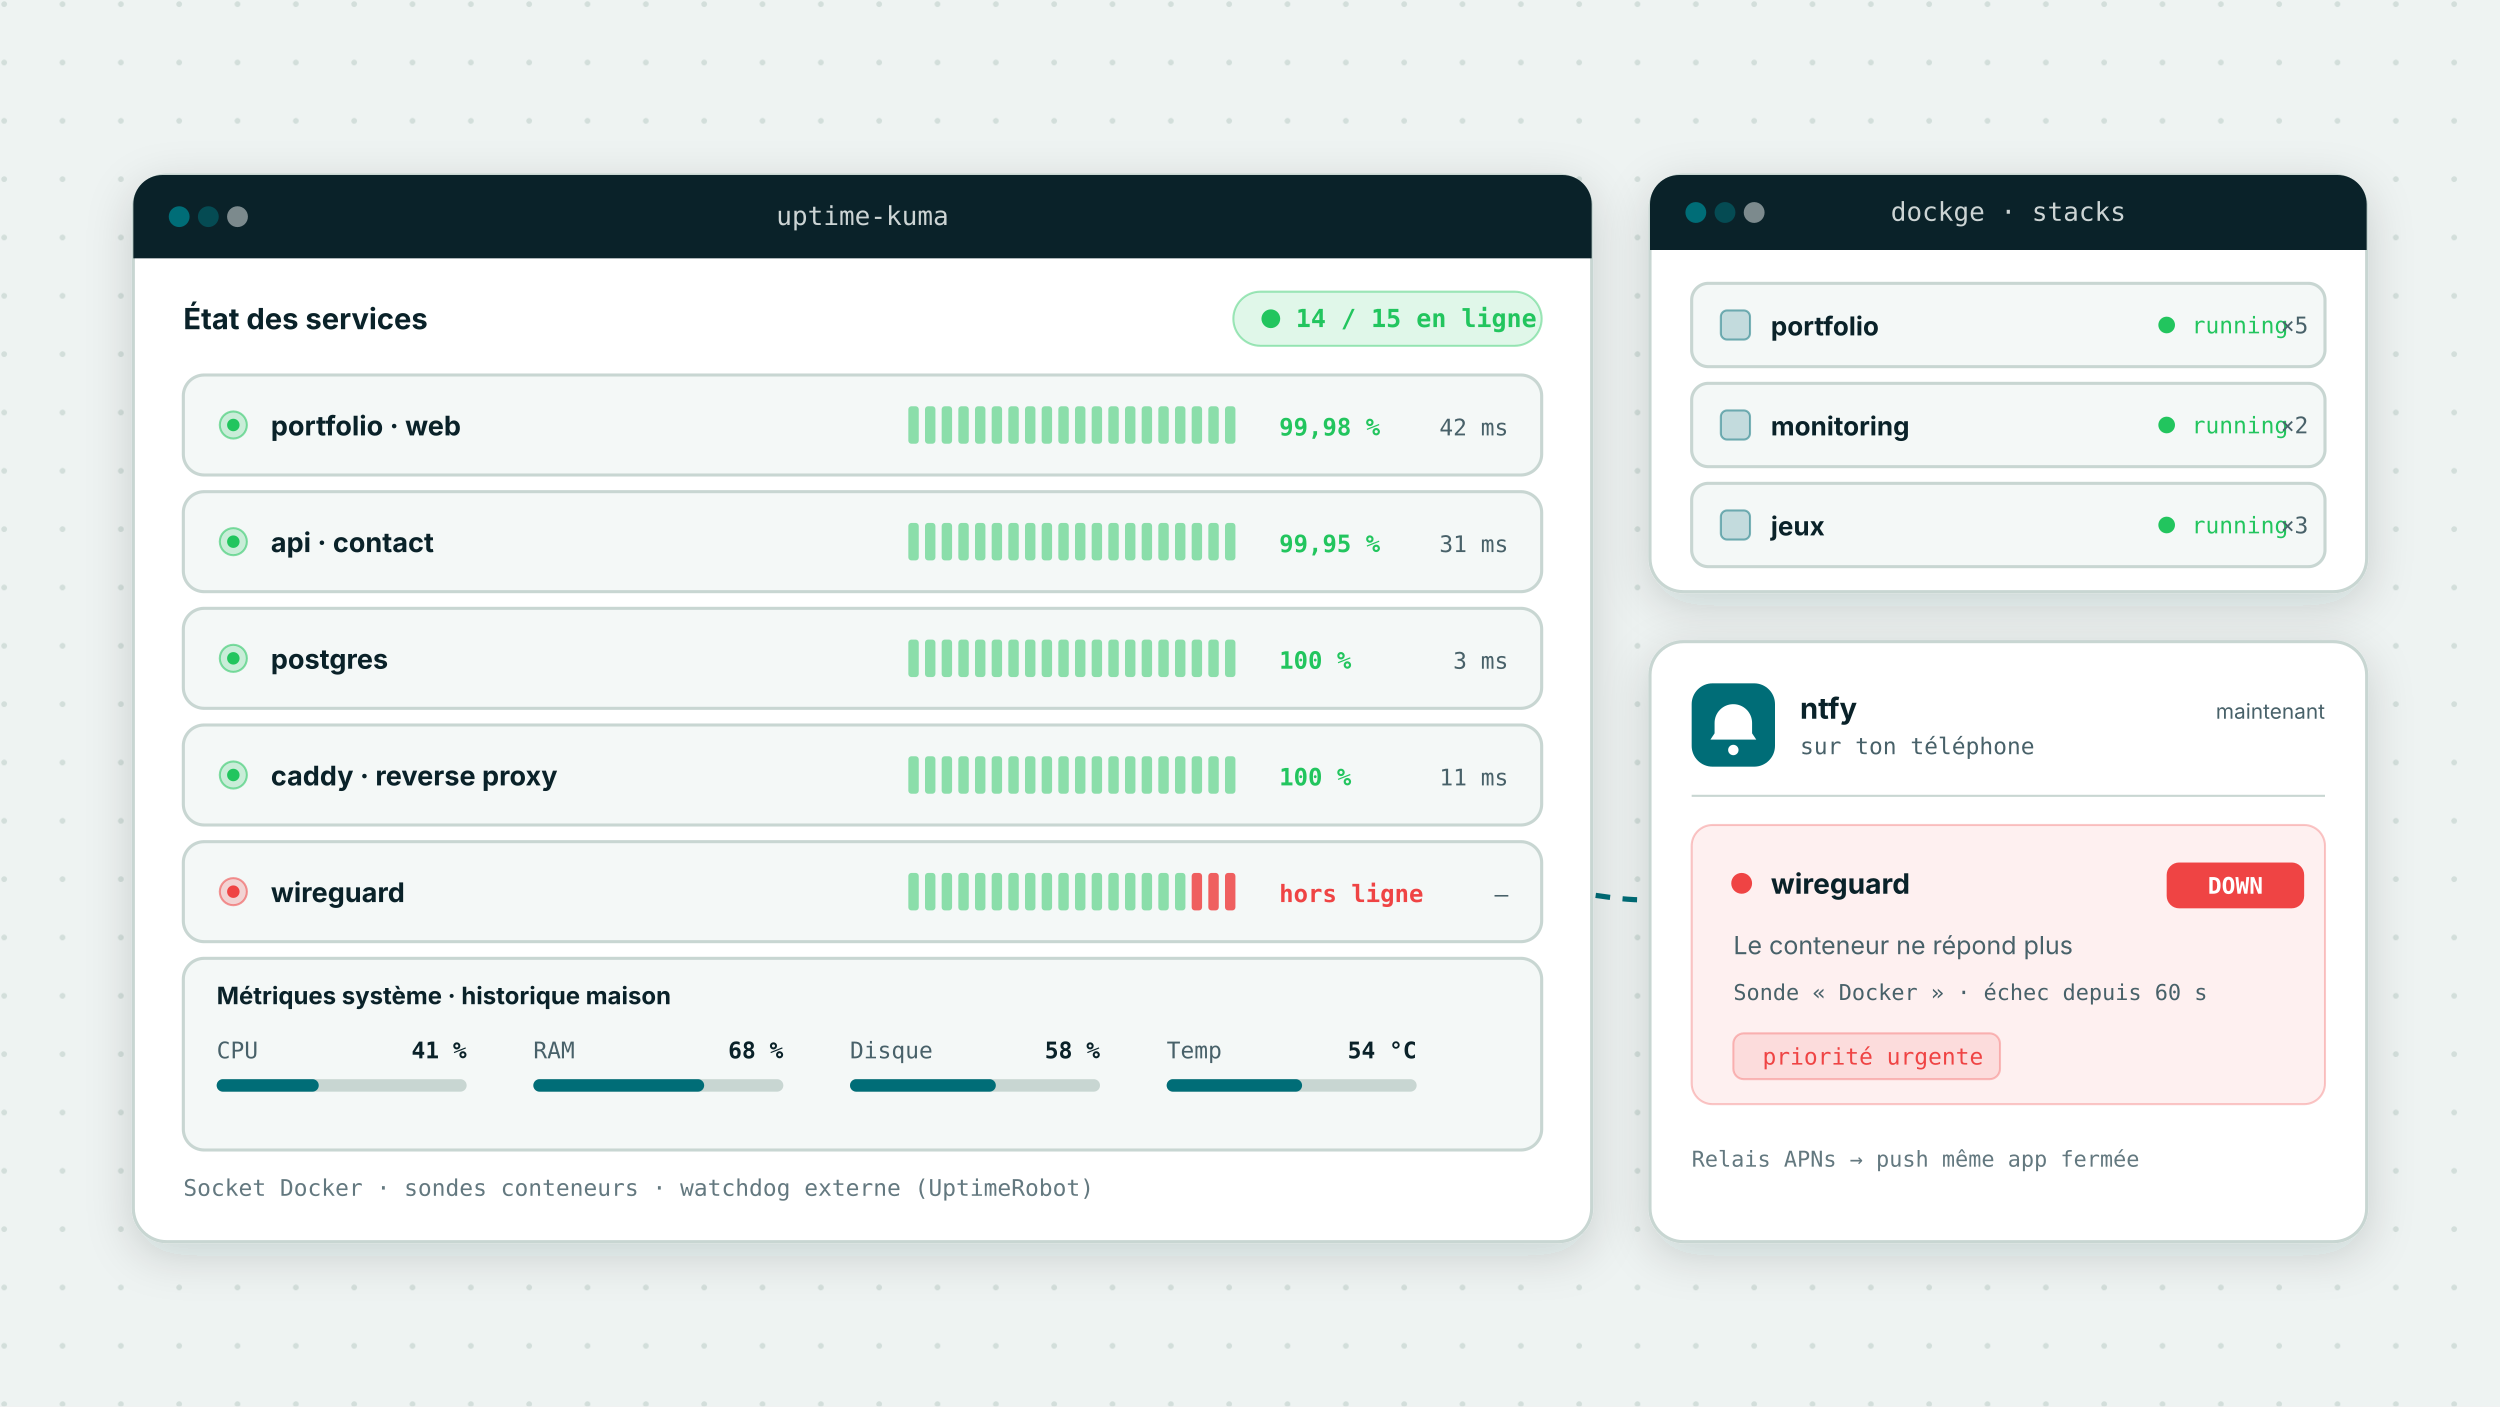
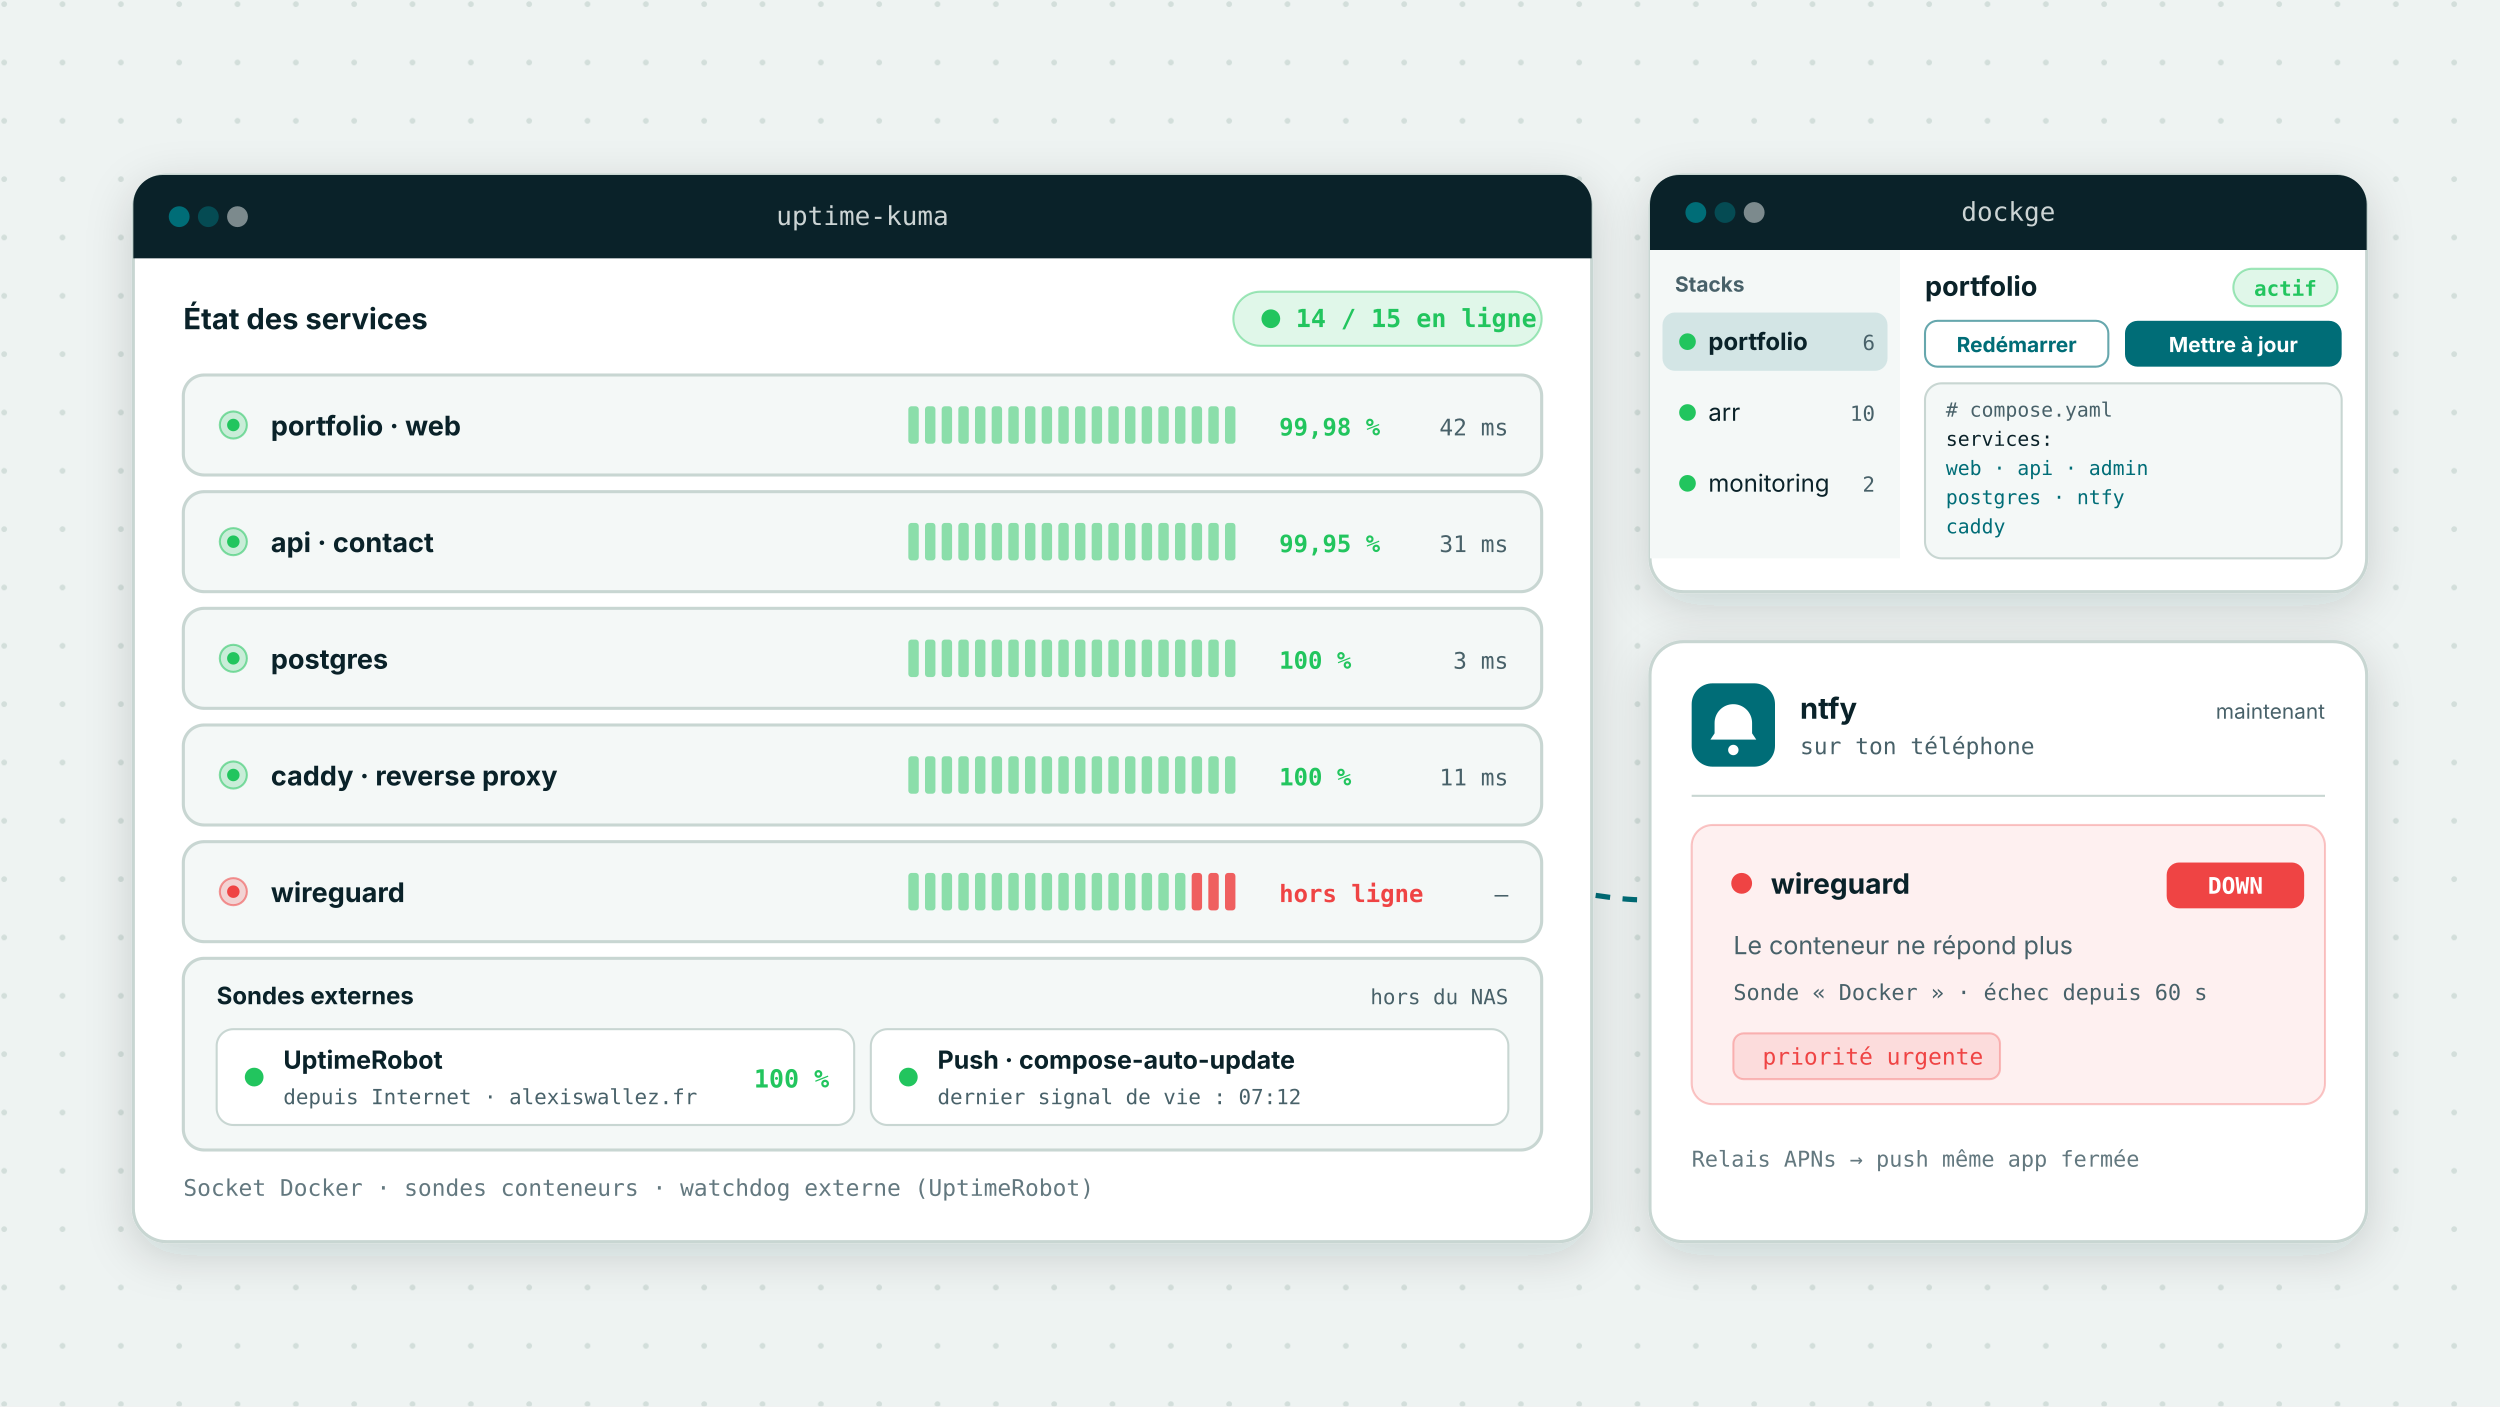
<svg xmlns="http://www.w3.org/2000/svg" width="1200" height="675" viewBox="0 0 1200 675" font-family="'Inter', system-ui, -apple-system, 'Segoe UI', Arial, sans-serif">
  <defs>
    <pattern id="monitoring-light-fr-dots" width="28" height="28" patternUnits="userSpaceOnUse">
      <circle cx="2" cy="2" r="1.4" fill="#c8d6d2" fill-opacity="0.7" />
    </pattern>
    <filter id="monitoring-light-fr-sh" x="-20%" y="-20%" width="140%" height="160%">
      <feDropShadow dx="0" dy="6" stdDeviation="11" flood-color="#0a2229" flood-opacity="0.16" />
    </filter>
  </defs>
  <rect width="1200" height="675" fill="#eef3f2" />
  <rect width="1200" height="675" fill="url(#monitoring-light-fr-dots)" />
  <path d="M740 428 C 766 428, 770 432, 792 432" stroke="#006d77" stroke-width="2.5" stroke-dasharray="7 6" fill="none" />
  <g filter="url(#monitoring-light-fr-sh)">
    <rect x="64" y="84" width="700" height="512" rx="16" fill="#ffffff" stroke="#c8d6d2" stroke-width="1.5" />
  </g>
  <path d="M64 98 a14 14 0 0 1 14 -14 h672 a14 14 0 0 1 14 14 v26 h-700 z" fill="#0a2229" />
  <circle cx="86" cy="104" r="5" fill="#006d77" />
  <circle cx="100" cy="104" r="5" fill="#006d77" fill-opacity="0.55" />
  <circle cx="114" cy="104" r="5" fill="#eef3f2" fill-opacity="0.5" />
  <text x="414" y="108" font-size="12.5" fill="#eef3f2" fill-opacity="0.85" font-weight="normal" font-family="'JetBrains Mono', ui-monospace, SFMono-Regular, Menlo, Consolas, monospace" text-anchor="middle">uptime-kuma</text>
  <text x="88" y="158" font-size="14" fill="#0a2229" font-weight="bold" font-family="'Inter', system-ui, -apple-system, 'Segoe UI', Arial, sans-serif">État des services</text>
  <rect x="592" y="140" width="148" height="26" rx="13" fill="#22c55e" fill-opacity="0.14" stroke="#22c55e" stroke-opacity="0.42" />
  <circle cx="610" cy="153" r="4.5" fill="#22c55e" />
  <text x="622" y="157" font-size="12" fill="#22c55e" font-weight="bold" font-family="'JetBrains Mono', ui-monospace, SFMono-Regular, Menlo, Consolas, monospace">14 / 15 en ligne</text>
  <g>
    <rect x="88" y="180" width="652" height="48" rx="10" fill="#f4f8f7" stroke="#c8d6d2" stroke-width="1.5" />
  </g>
  <circle cx="112" cy="204" r="6.5" fill="#22c55e" fill-opacity="0.2" stroke="#22c55e" stroke-opacity="0.55" />
  <circle cx="112" cy="204" r="3" fill="#22c55e" />
  <text x="130" y="209" font-size="13" fill="#0a2229" font-weight="bold" font-family="'Inter', system-ui, -apple-system, 'Segoe UI', Arial, sans-serif">portfolio · web</text>
  <rect x="436" y="195" width="5" height="18" rx="1.5" fill="#22c55e" fill-opacity="0.5" />
  <rect x="444" y="195" width="5" height="18" rx="1.5" fill="#22c55e" fill-opacity="0.5" />
  <rect x="452" y="195" width="5" height="18" rx="1.5" fill="#22c55e" fill-opacity="0.5" />
  <rect x="460" y="195" width="5" height="18" rx="1.5" fill="#22c55e" fill-opacity="0.5" />
  <rect x="468" y="195" width="5" height="18" rx="1.5" fill="#22c55e" fill-opacity="0.5" />
  <rect x="476" y="195" width="5" height="18" rx="1.5" fill="#22c55e" fill-opacity="0.5" />
  <rect x="484" y="195" width="5" height="18" rx="1.5" fill="#22c55e" fill-opacity="0.5" />
  <rect x="492" y="195" width="5" height="18" rx="1.5" fill="#22c55e" fill-opacity="0.5" />
  <rect x="500" y="195" width="5" height="18" rx="1.5" fill="#22c55e" fill-opacity="0.5" />
  <rect x="508" y="195" width="5" height="18" rx="1.5" fill="#22c55e" fill-opacity="0.5" />
  <rect x="516" y="195" width="5" height="18" rx="1.5" fill="#22c55e" fill-opacity="0.5" />
  <rect x="524" y="195" width="5" height="18" rx="1.5" fill="#22c55e" fill-opacity="0.5" />
  <rect x="532" y="195" width="5" height="18" rx="1.5" fill="#22c55e" fill-opacity="0.5" />
  <rect x="540" y="195" width="5" height="18" rx="1.5" fill="#22c55e" fill-opacity="0.5" />
  <rect x="548" y="195" width="5" height="18" rx="1.5" fill="#22c55e" fill-opacity="0.5" />
  <rect x="556" y="195" width="5" height="18" rx="1.5" fill="#22c55e" fill-opacity="0.5" />
  <rect x="564" y="195" width="5" height="18" rx="1.5" fill="#22c55e" fill-opacity="0.5" />
  <rect x="572" y="195" width="5" height="18" rx="1.5" fill="#22c55e" fill-opacity="0.5" />
  <rect x="580" y="195" width="5" height="18" rx="1.5" fill="#22c55e" fill-opacity="0.5" />
  <rect x="588" y="195" width="5" height="18" rx="1.5" fill="#22c55e" fill-opacity="0.5" />
  <text x="614" y="209" font-size="11.5" fill="#22c55e" font-weight="bold" font-family="'JetBrains Mono', ui-monospace, SFMono-Regular, Menlo, Consolas, monospace">99,98 %</text>
  <text x="724" y="209" font-size="11" fill="#486169" font-weight="normal" font-family="'JetBrains Mono', ui-monospace, SFMono-Regular, Menlo, Consolas, monospace" text-anchor="end">42 ms</text>
  <g>
    <rect x="88" y="236" width="652" height="48" rx="10" fill="#f4f8f7" stroke="#c8d6d2" stroke-width="1.5" />
  </g>
  <circle cx="112" cy="260" r="6.5" fill="#22c55e" fill-opacity="0.2" stroke="#22c55e" stroke-opacity="0.55" />
  <circle cx="112" cy="260" r="3" fill="#22c55e" />
  <text x="130" y="265" font-size="13" fill="#0a2229" font-weight="bold" font-family="'Inter', system-ui, -apple-system, 'Segoe UI', Arial, sans-serif">api · contact</text>
  <rect x="436" y="251" width="5" height="18" rx="1.5" fill="#22c55e" fill-opacity="0.5" />
  <rect x="444" y="251" width="5" height="18" rx="1.5" fill="#22c55e" fill-opacity="0.5" />
  <rect x="452" y="251" width="5" height="18" rx="1.5" fill="#22c55e" fill-opacity="0.5" />
  <rect x="460" y="251" width="5" height="18" rx="1.5" fill="#22c55e" fill-opacity="0.5" />
  <rect x="468" y="251" width="5" height="18" rx="1.5" fill="#22c55e" fill-opacity="0.5" />
  <rect x="476" y="251" width="5" height="18" rx="1.5" fill="#22c55e" fill-opacity="0.5" />
  <rect x="484" y="251" width="5" height="18" rx="1.5" fill="#22c55e" fill-opacity="0.5" />
  <rect x="492" y="251" width="5" height="18" rx="1.5" fill="#22c55e" fill-opacity="0.5" />
  <rect x="500" y="251" width="5" height="18" rx="1.5" fill="#22c55e" fill-opacity="0.5" />
  <rect x="508" y="251" width="5" height="18" rx="1.5" fill="#22c55e" fill-opacity="0.5" />
  <rect x="516" y="251" width="5" height="18" rx="1.5" fill="#22c55e" fill-opacity="0.5" />
  <rect x="524" y="251" width="5" height="18" rx="1.5" fill="#22c55e" fill-opacity="0.5" />
  <rect x="532" y="251" width="5" height="18" rx="1.5" fill="#22c55e" fill-opacity="0.5" />
  <rect x="540" y="251" width="5" height="18" rx="1.5" fill="#22c55e" fill-opacity="0.5" />
  <rect x="548" y="251" width="5" height="18" rx="1.5" fill="#22c55e" fill-opacity="0.5" />
  <rect x="556" y="251" width="5" height="18" rx="1.5" fill="#22c55e" fill-opacity="0.5" />
  <rect x="564" y="251" width="5" height="18" rx="1.5" fill="#22c55e" fill-opacity="0.5" />
  <rect x="572" y="251" width="5" height="18" rx="1.5" fill="#22c55e" fill-opacity="0.5" />
  <rect x="580" y="251" width="5" height="18" rx="1.5" fill="#22c55e" fill-opacity="0.5" />
  <rect x="588" y="251" width="5" height="18" rx="1.5" fill="#22c55e" fill-opacity="0.5" />
  <text x="614" y="265" font-size="11.5" fill="#22c55e" font-weight="bold" font-family="'JetBrains Mono', ui-monospace, SFMono-Regular, Menlo, Consolas, monospace">99,95 %</text>
  <text x="724" y="265" font-size="11" fill="#486169" font-weight="normal" font-family="'JetBrains Mono', ui-monospace, SFMono-Regular, Menlo, Consolas, monospace" text-anchor="end">31 ms</text>
  <g>
    <rect x="88" y="292" width="652" height="48" rx="10" fill="#f4f8f7" stroke="#c8d6d2" stroke-width="1.5" />
  </g>
  <circle cx="112" cy="316" r="6.5" fill="#22c55e" fill-opacity="0.2" stroke="#22c55e" stroke-opacity="0.55" />
  <circle cx="112" cy="316" r="3" fill="#22c55e" />
  <text x="130" y="321" font-size="13" fill="#0a2229" font-weight="bold" font-family="'Inter', system-ui, -apple-system, 'Segoe UI', Arial, sans-serif">postgres</text>
  <rect x="436" y="307" width="5" height="18" rx="1.5" fill="#22c55e" fill-opacity="0.5" />
  <rect x="444" y="307" width="5" height="18" rx="1.5" fill="#22c55e" fill-opacity="0.5" />
  <rect x="452" y="307" width="5" height="18" rx="1.5" fill="#22c55e" fill-opacity="0.5" />
  <rect x="460" y="307" width="5" height="18" rx="1.5" fill="#22c55e" fill-opacity="0.5" />
  <rect x="468" y="307" width="5" height="18" rx="1.5" fill="#22c55e" fill-opacity="0.5" />
  <rect x="476" y="307" width="5" height="18" rx="1.5" fill="#22c55e" fill-opacity="0.5" />
  <rect x="484" y="307" width="5" height="18" rx="1.5" fill="#22c55e" fill-opacity="0.5" />
  <rect x="492" y="307" width="5" height="18" rx="1.5" fill="#22c55e" fill-opacity="0.5" />
  <rect x="500" y="307" width="5" height="18" rx="1.5" fill="#22c55e" fill-opacity="0.5" />
  <rect x="508" y="307" width="5" height="18" rx="1.5" fill="#22c55e" fill-opacity="0.5" />
  <rect x="516" y="307" width="5" height="18" rx="1.5" fill="#22c55e" fill-opacity="0.5" />
  <rect x="524" y="307" width="5" height="18" rx="1.5" fill="#22c55e" fill-opacity="0.5" />
  <rect x="532" y="307" width="5" height="18" rx="1.5" fill="#22c55e" fill-opacity="0.5" />
  <rect x="540" y="307" width="5" height="18" rx="1.5" fill="#22c55e" fill-opacity="0.5" />
  <rect x="548" y="307" width="5" height="18" rx="1.5" fill="#22c55e" fill-opacity="0.5" />
  <rect x="556" y="307" width="5" height="18" rx="1.5" fill="#22c55e" fill-opacity="0.5" />
  <rect x="564" y="307" width="5" height="18" rx="1.5" fill="#22c55e" fill-opacity="0.5" />
  <rect x="572" y="307" width="5" height="18" rx="1.5" fill="#22c55e" fill-opacity="0.5" />
  <rect x="580" y="307" width="5" height="18" rx="1.5" fill="#22c55e" fill-opacity="0.5" />
  <rect x="588" y="307" width="5" height="18" rx="1.5" fill="#22c55e" fill-opacity="0.5" />
  <text x="614" y="321" font-size="11.5" fill="#22c55e" font-weight="bold" font-family="'JetBrains Mono', ui-monospace, SFMono-Regular, Menlo, Consolas, monospace">100 %</text>
  <text x="724" y="321" font-size="11" fill="#486169" font-weight="normal" font-family="'JetBrains Mono', ui-monospace, SFMono-Regular, Menlo, Consolas, monospace" text-anchor="end">3 ms</text>
  <g>
    <rect x="88" y="348" width="652" height="48" rx="10" fill="#f4f8f7" stroke="#c8d6d2" stroke-width="1.5" />
  </g>
  <circle cx="112" cy="372" r="6.5" fill="#22c55e" fill-opacity="0.2" stroke="#22c55e" stroke-opacity="0.55" />
  <circle cx="112" cy="372" r="3" fill="#22c55e" />
  <text x="130" y="377" font-size="13" fill="#0a2229" font-weight="bold" font-family="'Inter', system-ui, -apple-system, 'Segoe UI', Arial, sans-serif">caddy · reverse proxy</text>
  <rect x="436" y="363" width="5" height="18" rx="1.5" fill="#22c55e" fill-opacity="0.5" />
  <rect x="444" y="363" width="5" height="18" rx="1.5" fill="#22c55e" fill-opacity="0.5" />
  <rect x="452" y="363" width="5" height="18" rx="1.5" fill="#22c55e" fill-opacity="0.5" />
  <rect x="460" y="363" width="5" height="18" rx="1.5" fill="#22c55e" fill-opacity="0.5" />
  <rect x="468" y="363" width="5" height="18" rx="1.5" fill="#22c55e" fill-opacity="0.5" />
  <rect x="476" y="363" width="5" height="18" rx="1.5" fill="#22c55e" fill-opacity="0.5" />
  <rect x="484" y="363" width="5" height="18" rx="1.5" fill="#22c55e" fill-opacity="0.5" />
  <rect x="492" y="363" width="5" height="18" rx="1.5" fill="#22c55e" fill-opacity="0.5" />
  <rect x="500" y="363" width="5" height="18" rx="1.5" fill="#22c55e" fill-opacity="0.5" />
  <rect x="508" y="363" width="5" height="18" rx="1.5" fill="#22c55e" fill-opacity="0.5" />
  <rect x="516" y="363" width="5" height="18" rx="1.5" fill="#22c55e" fill-opacity="0.5" />
  <rect x="524" y="363" width="5" height="18" rx="1.5" fill="#22c55e" fill-opacity="0.5" />
  <rect x="532" y="363" width="5" height="18" rx="1.5" fill="#22c55e" fill-opacity="0.5" />
  <rect x="540" y="363" width="5" height="18" rx="1.5" fill="#22c55e" fill-opacity="0.5" />
  <rect x="548" y="363" width="5" height="18" rx="1.5" fill="#22c55e" fill-opacity="0.5" />
  <rect x="556" y="363" width="5" height="18" rx="1.5" fill="#22c55e" fill-opacity="0.5" />
  <rect x="564" y="363" width="5" height="18" rx="1.5" fill="#22c55e" fill-opacity="0.5" />
  <rect x="572" y="363" width="5" height="18" rx="1.5" fill="#22c55e" fill-opacity="0.5" />
  <rect x="580" y="363" width="5" height="18" rx="1.5" fill="#22c55e" fill-opacity="0.5" />
  <rect x="588" y="363" width="5" height="18" rx="1.5" fill="#22c55e" fill-opacity="0.5" />
  <text x="614" y="377" font-size="11.5" fill="#22c55e" font-weight="bold" font-family="'JetBrains Mono', ui-monospace, SFMono-Regular, Menlo, Consolas, monospace">100 %</text>
  <text x="724" y="377" font-size="11" fill="#486169" font-weight="normal" font-family="'JetBrains Mono', ui-monospace, SFMono-Regular, Menlo, Consolas, monospace" text-anchor="end">11 ms</text>
  <g>
    <rect x="88" y="404" width="652" height="48" rx="10" fill="#f4f8f7" stroke="#c8d6d2" stroke-width="1.5" />
  </g>
  <circle cx="112" cy="428" r="6.5" fill="#ef4444" fill-opacity="0.2" stroke="#ef4444" stroke-opacity="0.55" />
  <circle cx="112" cy="428" r="3" fill="#ef4444" />
  <text x="130" y="433" font-size="13" fill="#0a2229" font-weight="bold" font-family="'Inter', system-ui, -apple-system, 'Segoe UI', Arial, sans-serif">wireguard</text>
  <rect x="436" y="419" width="5" height="18" rx="1.5" fill="#22c55e" fill-opacity="0.5" />
  <rect x="444" y="419" width="5" height="18" rx="1.5" fill="#22c55e" fill-opacity="0.5" />
  <rect x="452" y="419" width="5" height="18" rx="1.5" fill="#22c55e" fill-opacity="0.5" />
  <rect x="460" y="419" width="5" height="18" rx="1.5" fill="#22c55e" fill-opacity="0.5" />
  <rect x="468" y="419" width="5" height="18" rx="1.5" fill="#22c55e" fill-opacity="0.5" />
  <rect x="476" y="419" width="5" height="18" rx="1.5" fill="#22c55e" fill-opacity="0.5" />
  <rect x="484" y="419" width="5" height="18" rx="1.5" fill="#22c55e" fill-opacity="0.5" />
  <rect x="492" y="419" width="5" height="18" rx="1.5" fill="#22c55e" fill-opacity="0.5" />
  <rect x="500" y="419" width="5" height="18" rx="1.5" fill="#22c55e" fill-opacity="0.5" />
  <rect x="508" y="419" width="5" height="18" rx="1.5" fill="#22c55e" fill-opacity="0.5" />
  <rect x="516" y="419" width="5" height="18" rx="1.5" fill="#22c55e" fill-opacity="0.5" />
  <rect x="524" y="419" width="5" height="18" rx="1.5" fill="#22c55e" fill-opacity="0.5" />
  <rect x="532" y="419" width="5" height="18" rx="1.5" fill="#22c55e" fill-opacity="0.5" />
  <rect x="540" y="419" width="5" height="18" rx="1.5" fill="#22c55e" fill-opacity="0.5" />
  <rect x="548" y="419" width="5" height="18" rx="1.5" fill="#22c55e" fill-opacity="0.5" />
  <rect x="556" y="419" width="5" height="18" rx="1.5" fill="#22c55e" fill-opacity="0.5" />
  <rect x="564" y="419" width="5" height="18" rx="1.5" fill="#22c55e" fill-opacity="0.5" />
  <rect x="572" y="419" width="5" height="18" rx="1.5" fill="#ef4444" fill-opacity="0.85" />
  <rect x="580" y="419" width="5" height="18" rx="1.5" fill="#ef4444" fill-opacity="0.85" />
  <rect x="588" y="419" width="5" height="18" rx="1.5" fill="#ef4444" fill-opacity="0.85" />
  <text x="614" y="433" font-size="11.5" fill="#ef4444" font-weight="bold" font-family="'JetBrains Mono', ui-monospace, SFMono-Regular, Menlo, Consolas, monospace">hors ligne</text>
  <text x="724" y="433" font-size="11" fill="#486169" font-weight="normal" font-family="'JetBrains Mono', ui-monospace, SFMono-Regular, Menlo, Consolas, monospace" text-anchor="end">—</text>
  <g>
    <rect x="88" y="460" width="652" height="92" rx="10" fill="#f4f8f7" stroke="#c8d6d2" stroke-width="1.5" />
  </g>
-   <text x="104" y="482" font-size="11.5" fill="#0a2229" font-weight="bold" font-family="'Inter', system-ui, -apple-system, 'Segoe UI', Arial, sans-serif">Métriques système · historique maison</text>
-   <text x="104" y="508" font-size="11" fill="#486169" font-weight="normal" font-family="'JetBrains Mono', ui-monospace, SFMono-Regular, Menlo, Consolas, monospace">CPU</text>
-   <text x="224" y="508" font-size="11" fill="#0a2229" font-weight="bold" font-family="'JetBrains Mono', ui-monospace, SFMono-Regular, Menlo, Consolas, monospace" text-anchor="end">41 %</text>
-   <rect x="104" y="518" width="120" height="6" rx="3" fill="#c8d6d2" />
-   <rect x="104" y="518" width="49" height="6" rx="3" fill="#006d77" />
-   <text x="256" y="508" font-size="11" fill="#486169" font-weight="normal" font-family="'JetBrains Mono', ui-monospace, SFMono-Regular, Menlo, Consolas, monospace">RAM</text>
-   <text x="376" y="508" font-size="11" fill="#0a2229" font-weight="bold" font-family="'JetBrains Mono', ui-monospace, SFMono-Regular, Menlo, Consolas, monospace" text-anchor="end">68 %</text>
-   <rect x="256" y="518" width="120" height="6" rx="3" fill="#c8d6d2" />
-   <rect x="256" y="518" width="82" height="6" rx="3" fill="#006d77" />
-   <text x="408" y="508" font-size="11" fill="#486169" font-weight="normal" font-family="'JetBrains Mono', ui-monospace, SFMono-Regular, Menlo, Consolas, monospace">Disque</text>
-   <text x="528" y="508" font-size="11" fill="#0a2229" font-weight="bold" font-family="'JetBrains Mono', ui-monospace, SFMono-Regular, Menlo, Consolas, monospace" text-anchor="end">58 %</text>
-   <rect x="408" y="518" width="120" height="6" rx="3" fill="#c8d6d2" />
-   <rect x="408" y="518" width="70" height="6" rx="3" fill="#006d77" />
-   <text x="560" y="508" font-size="11" fill="#486169" font-weight="normal" font-family="'JetBrains Mono', ui-monospace, SFMono-Regular, Menlo, Consolas, monospace">Temp</text>
-   <text x="680" y="508" font-size="11" fill="#0a2229" font-weight="bold" font-family="'JetBrains Mono', ui-monospace, SFMono-Regular, Menlo, Consolas, monospace" text-anchor="end">54 °C</text>
-   <rect x="560" y="518" width="120" height="6" rx="3" fill="#c8d6d2" />
-   <rect x="560" y="518" width="65" height="6" rx="3" fill="#006d77" />
+   <text x="104" y="482" font-size="11.5" fill="#0a2229" font-weight="bold" font-family="'Inter', system-ui, -apple-system, 'Segoe UI', Arial, sans-serif">Sondes externes</text>
+   <text x="724" y="482" font-size="10" fill="#486169" font-weight="normal" font-family="'JetBrains Mono', ui-monospace, SFMono-Regular, Menlo, Consolas, monospace" text-anchor="end">hors du NAS</text>
+   <rect x="104" y="494" width="306" height="46" rx="8" fill="#ffffff" stroke="#c8d6d2" />
+   <circle cx="122" cy="517" r="4.5" fill="#22c55e" />
+   <text x="136" y="513" font-size="12" fill="#0a2229" font-weight="bold" font-family="'Inter', system-ui, -apple-system, 'Segoe UI', Arial, sans-serif">UptimeRobot</text>
+   <text x="136" y="530" font-size="10" fill="#486169" font-weight="normal" font-family="'JetBrains Mono', ui-monospace, SFMono-Regular, Menlo, Consolas, monospace">depuis Internet · alexiswallez.fr</text>
+   <text x="398" y="522" font-size="12" fill="#22c55e" font-weight="bold" font-family="'JetBrains Mono', ui-monospace, SFMono-Regular, Menlo, Consolas, monospace" text-anchor="end">100 %</text>
+   <rect x="418" y="494" width="306" height="46" rx="8" fill="#ffffff" stroke="#c8d6d2" />
+   <circle cx="436" cy="517" r="4.5" fill="#22c55e" />
+   <text x="450" y="513" font-size="12" fill="#0a2229" font-weight="bold" font-family="'Inter', system-ui, -apple-system, 'Segoe UI', Arial, sans-serif">Push · compose-auto-update</text>
+   <text x="450" y="530" font-size="10" fill="#486169" font-weight="normal" font-family="'JetBrains Mono', ui-monospace, SFMono-Regular, Menlo, Consolas, monospace">dernier signal de vie : 07:12</text>
  <text x="88" y="574" font-size="11" fill="#486169" fill-opacity="0.85" font-weight="normal" font-family="'JetBrains Mono', ui-monospace, SFMono-Regular, Menlo, Consolas, monospace">Socket Docker · sondes conteneurs · watchdog externe (UptimeRobot)</text>
  <g filter="url(#monitoring-light-fr-sh)">
    <rect x="792" y="84" width="344" height="200" rx="16" fill="#ffffff" stroke="#c8d6d2" stroke-width="1.5" />
  </g>
  <path d="M792 98 a14 14 0 0 1 14 -14 h316 a14 14 0 0 1 14 14 v22 h-344 z" fill="#0a2229" />
  <circle cx="814" cy="102" r="5" fill="#006d77" />
  <circle cx="828" cy="102" r="5" fill="#006d77" fill-opacity="0.55" />
  <circle cx="842" cy="102" r="5" fill="#eef3f2" fill-opacity="0.5" />
-   <text x="964" y="106" font-size="12.5" fill="#eef3f2" fill-opacity="0.85" font-weight="normal" font-family="'JetBrains Mono', ui-monospace, SFMono-Regular, Menlo, Consolas, monospace" text-anchor="middle">dockge · stacks</text>
-   <g>
-     <rect x="812" y="136" width="304" height="40" rx="8" fill="#f4f8f7" stroke="#c8d6d2" stroke-width="1.5" />
-   </g>
-   <rect x="826" y="149" width="14" height="14" rx="3" fill="#006d77" fill-opacity="0.2" stroke="#006d77" stroke-opacity="0.5" />
-   <text x="850" y="161" font-size="12.5" fill="#0a2229" font-weight="bold" font-family="'Inter', system-ui, -apple-system, 'Segoe UI', Arial, sans-serif">portfolio</text>
-   <circle cx="1040" cy="156" r="4" fill="#22c55e" />
-   <text x="1052" y="160" font-size="11" fill="#22c55e" font-weight="normal" font-family="'JetBrains Mono', ui-monospace, SFMono-Regular, Menlo, Consolas, monospace">running</text>
-   <text x="1108" y="160" font-size="11" fill="#486169" font-weight="normal" font-family="'JetBrains Mono', ui-monospace, SFMono-Regular, Menlo, Consolas, monospace" text-anchor="end">×5</text>
-   <g>
-     <rect x="812" y="184" width="304" height="40" rx="8" fill="#f4f8f7" stroke="#c8d6d2" stroke-width="1.5" />
-   </g>
-   <rect x="826" y="197" width="14" height="14" rx="3" fill="#006d77" fill-opacity="0.2" stroke="#006d77" stroke-opacity="0.5" />
-   <text x="850" y="209" font-size="12.5" fill="#0a2229" font-weight="bold" font-family="'Inter', system-ui, -apple-system, 'Segoe UI', Arial, sans-serif">monitoring</text>
-   <circle cx="1040" cy="204" r="4" fill="#22c55e" />
-   <text x="1052" y="208" font-size="11" fill="#22c55e" font-weight="normal" font-family="'JetBrains Mono', ui-monospace, SFMono-Regular, Menlo, Consolas, monospace">running</text>
-   <text x="1108" y="208" font-size="11" fill="#486169" font-weight="normal" font-family="'JetBrains Mono', ui-monospace, SFMono-Regular, Menlo, Consolas, monospace" text-anchor="end">×2</text>
-   <g>
-     <rect x="812" y="232" width="304" height="40" rx="8" fill="#f4f8f7" stroke="#c8d6d2" stroke-width="1.5" />
-   </g>
-   <rect x="826" y="245" width="14" height="14" rx="3" fill="#006d77" fill-opacity="0.2" stroke="#006d77" stroke-opacity="0.5" />
-   <text x="850" y="257" font-size="12.5" fill="#0a2229" font-weight="bold" font-family="'Inter', system-ui, -apple-system, 'Segoe UI', Arial, sans-serif">jeux</text>
-   <circle cx="1040" cy="252" r="4" fill="#22c55e" />
-   <text x="1052" y="256" font-size="11" fill="#22c55e" font-weight="normal" font-family="'JetBrains Mono', ui-monospace, SFMono-Regular, Menlo, Consolas, monospace">running</text>
-   <text x="1108" y="256" font-size="11" fill="#486169" font-weight="normal" font-family="'JetBrains Mono', ui-monospace, SFMono-Regular, Menlo, Consolas, monospace" text-anchor="end">×3</text>
+   <text x="964" y="106" font-size="12.5" fill="#eef3f2" fill-opacity="0.85" font-weight="normal" font-family="'JetBrains Mono', ui-monospace, SFMono-Regular, Menlo, Consolas, monospace" text-anchor="middle">dockge</text>
+   <rect x="792" y="120" width="120" height="148" fill="#f4f8f7" />
+   <text x="804" y="140" font-size="10" fill="#486169" font-weight="bold" font-family="'Inter', system-ui, -apple-system, 'Segoe UI', Arial, sans-serif">Stacks</text>
+   <rect x="798" y="150" width="108" height="28" rx="6" fill="#006d77" fill-opacity="0.14" />
+   <circle cx="810" cy="164" r="4" fill="#22c55e" />
+   <text x="820" y="168" font-size="11.5" fill="#0a2229" font-weight="bold" font-family="'Inter', system-ui, -apple-system, 'Segoe UI', Arial, sans-serif">portfolio</text>
+   <text x="900" y="168" font-size="10" fill="#486169" font-weight="normal" font-family="'JetBrains Mono', ui-monospace, SFMono-Regular, Menlo, Consolas, monospace" text-anchor="end">6</text>
+   <circle cx="810" cy="198" r="4" fill="#22c55e" />
+   <text x="820" y="202" font-size="11.5" fill="#0a2229" font-weight="normal" font-family="'Inter', system-ui, -apple-system, 'Segoe UI', Arial, sans-serif">arr</text>
+   <text x="900" y="202" font-size="10" fill="#486169" font-weight="normal" font-family="'JetBrains Mono', ui-monospace, SFMono-Regular, Menlo, Consolas, monospace" text-anchor="end">10</text>
+   <circle cx="810" cy="232" r="4" fill="#22c55e" />
+   <text x="820" y="236" font-size="11.5" fill="#0a2229" font-weight="normal" font-family="'Inter', system-ui, -apple-system, 'Segoe UI', Arial, sans-serif">monitoring</text>
+   <text x="900" y="236" font-size="10" fill="#486169" font-weight="normal" font-family="'JetBrains Mono', ui-monospace, SFMono-Regular, Menlo, Consolas, monospace" text-anchor="end">2</text>
+   <text x="924" y="142" font-size="13" fill="#0a2229" font-weight="bold" font-family="'Inter', system-ui, -apple-system, 'Segoe UI', Arial, sans-serif">portfolio</text>
+   <rect x="1072" y="129" width="50" height="18" rx="9" fill="#22c55e" fill-opacity="0.14" stroke="#22c55e" stroke-opacity="0.42" />
+   <text x="1097" y="142" font-size="10" fill="#22c55e" font-weight="bold" font-family="'JetBrains Mono', ui-monospace, SFMono-Regular, Menlo, Consolas, monospace" text-anchor="middle">actif</text>
+   <rect x="924" y="154" width="88" height="22" rx="6" fill="none" stroke="#006d77" stroke-opacity="0.6" />
+   <text x="968" y="169" font-size="10" fill="#006d77" font-weight="bold" font-family="'Inter', system-ui, -apple-system, 'Segoe UI', Arial, sans-serif" text-anchor="middle">Redémarrer</text>
+   <rect x="1020" y="154" width="104" height="22" rx="6" fill="#006d77" />
+   <text x="1072" y="169" font-size="10" fill="#ffffff" font-weight="bold" font-family="'Inter', system-ui, -apple-system, 'Segoe UI', Arial, sans-serif" text-anchor="middle">Mettre à jour</text>
+   <rect x="924" y="184" width="200" height="84" rx="8" fill="#f4f8f7" stroke="#c8d6d2" />
+   <text x="934" y="200" font-size="9.5" fill="#486169" font-weight="normal" font-family="'JetBrains Mono', ui-monospace, SFMono-Regular, Menlo, Consolas, monospace"># compose.yaml</text>
+   <text x="934" y="214" font-size="9.5" fill="#0a2229" font-weight="normal" font-family="'JetBrains Mono', ui-monospace, SFMono-Regular, Menlo, Consolas, monospace">services:</text>
+   <text x="934" y="228" font-size="9.5" fill="#006d77" font-weight="normal" font-family="'JetBrains Mono', ui-monospace, SFMono-Regular, Menlo, Consolas, monospace">  web · api · admin</text>
+   <text x="934" y="242" font-size="9.5" fill="#006d77" font-weight="normal" font-family="'JetBrains Mono', ui-monospace, SFMono-Regular, Menlo, Consolas, monospace">  postgres · ntfy</text>
+   <text x="934" y="256" font-size="9.5" fill="#006d77" font-weight="normal" font-family="'JetBrains Mono', ui-monospace, SFMono-Regular, Menlo, Consolas, monospace">  caddy</text>
  <g filter="url(#monitoring-light-fr-sh)">
    <rect x="792" y="308" width="344" height="288" rx="16" fill="#ffffff" stroke="#c8d6d2" stroke-width="1.5" />
  </g>
  <rect x="812" y="328" width="40" height="40" rx="10" fill="#006d77" />
  <path d="M832 338 a9 9 0 0 1 9 9 v5 l2 3 h-22 l2 -3 v-5 a9 9 0 0 1 9 -9 z" fill="#ffffff" />
  <circle cx="832" cy="360" r="2.5" fill="#ffffff" />
  <text x="864" y="345" font-size="14" fill="#0a2229" font-weight="bold" font-family="'Inter', system-ui, -apple-system, 'Segoe UI', Arial, sans-serif">ntfy</text>
  <text x="864" y="362" font-size="11" fill="#486169" font-weight="normal" font-family="'JetBrains Mono', ui-monospace, SFMono-Regular, Menlo, Consolas, monospace">sur ton téléphone</text>
  <text x="1116" y="345" font-size="10" fill="#486169" font-weight="normal" font-family="'Inter', system-ui, -apple-system, 'Segoe UI', Arial, sans-serif" text-anchor="end">maintenant</text>
  <line x1="812" y1="382" x2="1116" y2="382" stroke="#c8d6d2" />
  <rect x="812" y="396" width="304" height="134" rx="10" fill="#ef4444" fill-opacity="0.08" stroke="#ef4444" stroke-opacity="0.3" />
  <circle cx="836" cy="424" r="5" fill="#ef4444" />
  <text x="850" y="429" font-size="13.5" fill="#0a2229" font-weight="bold" font-family="'Inter', system-ui, -apple-system, 'Segoe UI', Arial, sans-serif">wireguard</text>
  <rect x="1040" y="414" width="66" height="22" rx="6" fill="#ef4444" />
  <text x="1073" y="429" font-size="11" fill="#ffffff" font-weight="bold" font-family="'JetBrains Mono', ui-monospace, SFMono-Regular, Menlo, Consolas, monospace" text-anchor="middle">DOWN</text>
  <text x="832" y="458" font-size="12" fill="#486169" font-weight="normal" font-family="'Inter', system-ui, -apple-system, 'Segoe UI', Arial, sans-serif">Le conteneur ne répond plus</text>
  <text x="832" y="480" font-size="10.5" fill="#486169" font-weight="normal" font-family="'JetBrains Mono', ui-monospace, SFMono-Regular, Menlo, Consolas, monospace">Sonde « Docker » · échec depuis 60 s</text>
  <rect x="832" y="496" width="128" height="22" rx="5" fill="#ef4444" fill-opacity="0.12" stroke="#ef4444" stroke-opacity="0.32" />
  <text x="846" y="511" font-size="11" fill="#ef4444" font-weight="normal" font-family="'JetBrains Mono', ui-monospace, SFMono-Regular, Menlo, Consolas, monospace">priorité urgente</text>
  <text x="812" y="560" font-size="10.5" fill="#486169" fill-opacity="0.85" font-weight="normal" font-family="'JetBrains Mono', ui-monospace, SFMono-Regular, Menlo, Consolas, monospace">Relais APNs → push même app fermée</text>
</svg>
